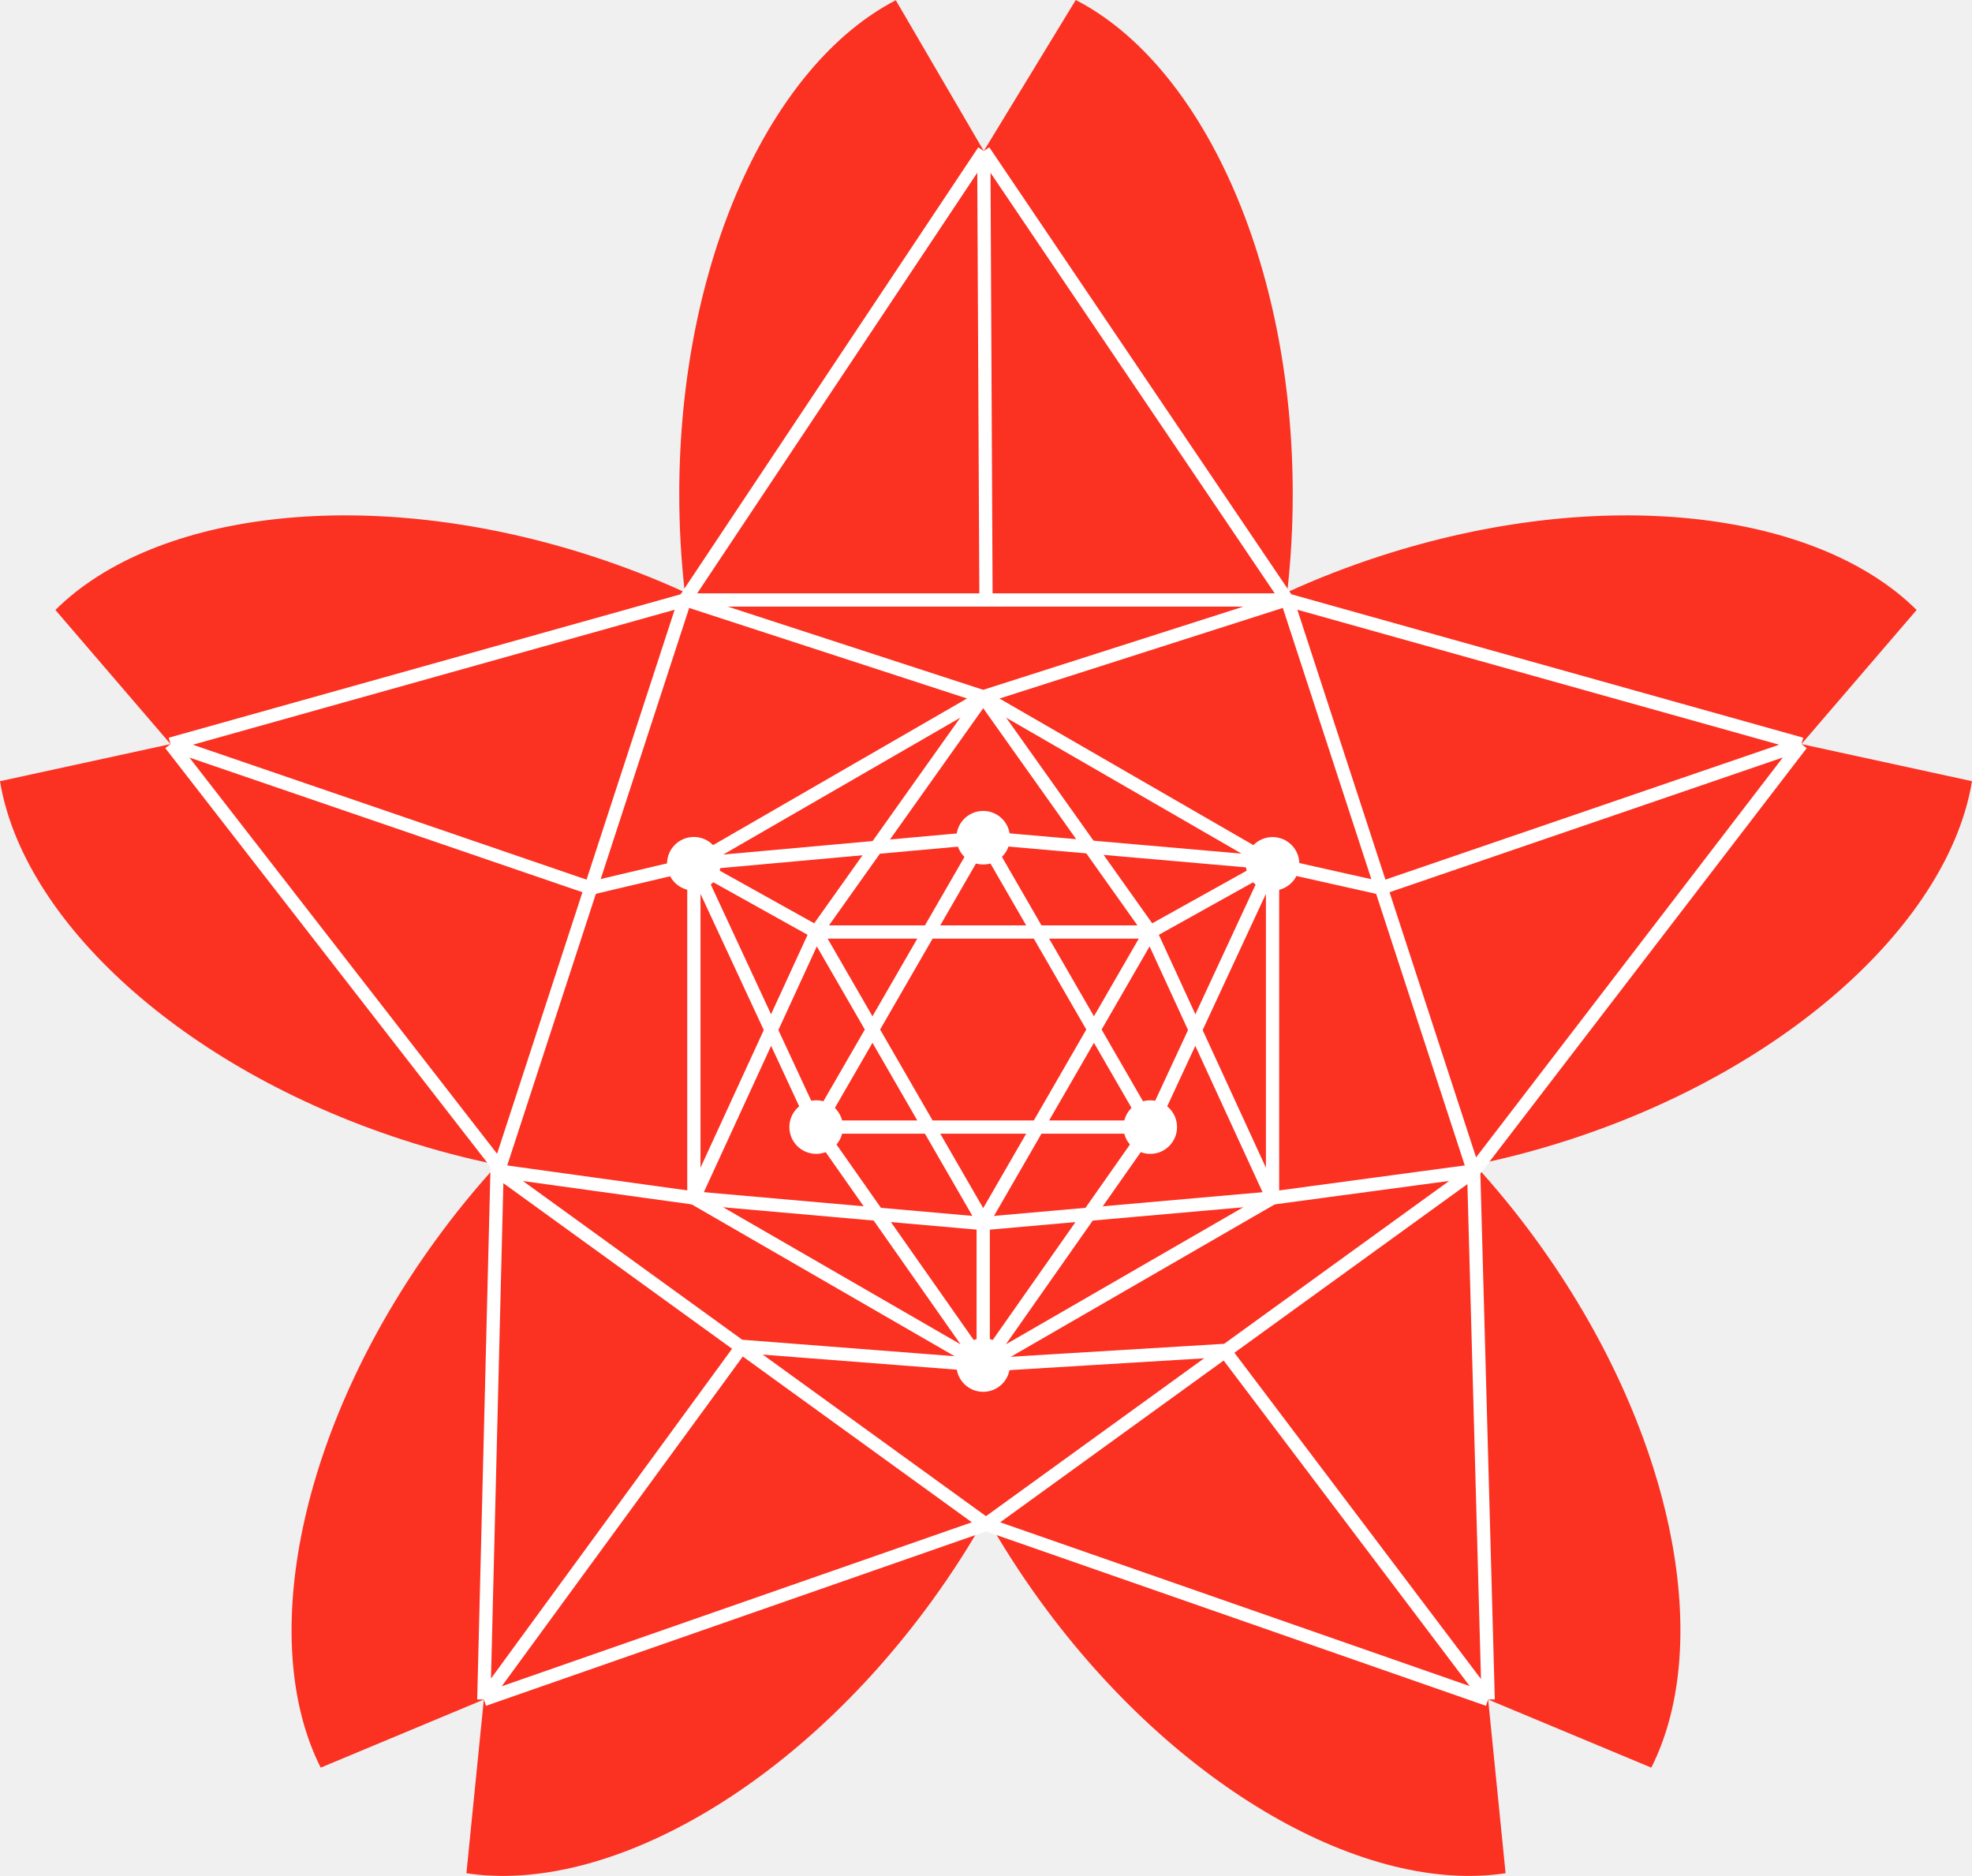
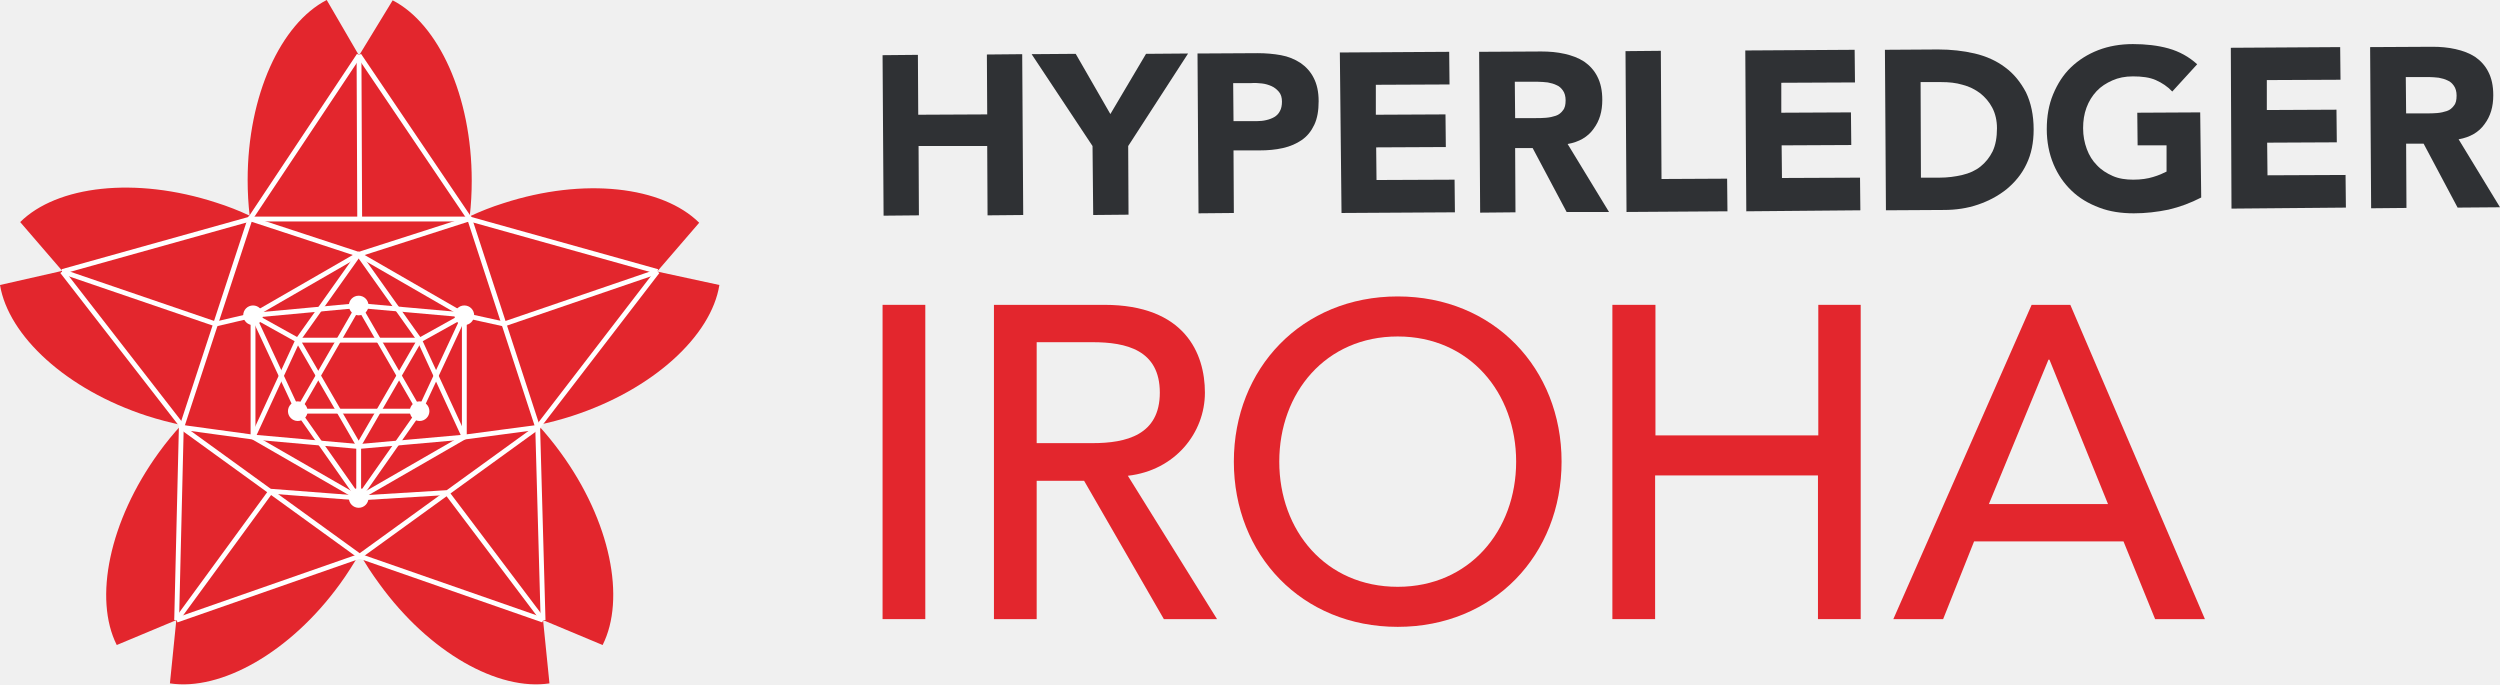
- <svg xmlns="http://www.w3.org/2000/svg" viewBox="191.084 300.005 227.641 216.523">
-   <defs>
-     <clipPath id="clippath18" transform="" style="clip-path: url(#clippath17);">
-       <path d="M 0 0 L 612 0 L 612 792 L 0 792 Z" style="fill: none; clip-rule: nonzero;" />
-     </clipPath>
-     <clipPath id="clippath17" transform="" style="clip-path: url(#clippath16);">
-       <path d="M 413.942 792 L 413.942 1.017 L 197.483 1.017 L 197.483 792 Z" style="fill: none; clip-rule: nonzero;" />
-     </clipPath>
-     <clipPath id="clippath16" transform="">
-       <path d="M 197.419 792 L 197.419 0 L 414.581 0 L 414.581 792 Z" style="fill: none; clip-rule: nonzero;" />
-     </clipPath>
-     <clipPath id="clippath20" transform="" style="clip-path: url(#clippath19);">
-       <path d="M 0 0 L 612 0 L 612 792 L 0 792 Z" style="fill: none; clip-rule: nonzero;" />
-     </clipPath>
-     <clipPath id="clippath19" transform="">
-       <path d="M 197.419 792 L 197.419 0 L 414.581 0 L 414.581 792 Z" style="fill: none; clip-rule: nonzero;" />
-     </clipPath>
-   </defs>
+ <svg xmlns="http://www.w3.org/2000/svg" version="1.1" id="Layer_1" x="0px" y="0px" viewBox="0 0 743 203.4" style="enable-background:new 0 0 743 203.4;" xml:space="preserve">
+   <style type="text/css">
+ 	.st0{fill:#E3262D;}
+ 	.st1{fill:none;stroke:#FFFFFF;stroke-width:1.438;stroke-miterlimit:10;}
+ 	.st2{fill:none;stroke:#FFFFFF;stroke-width:1.445;stroke-miterlimit:10;}
+ 	.st3{fill:#FFFFFF;stroke:#FFFFFF;stroke-width:1.438;stroke-miterlimit:10;}
+ 	.st4{fill:#2F3134;}
+ </style>
  <g>
-     <g transform="matrix(0, -1, -1, 0, 983.0837, 713.947)">
-       <g style="clip-path: url(#clippath18);">
-         <g transform="">
-           <path d="M 323.775 564.359 L 328.058 584.046 L 343.539 570.752 C 355.024 582.329 358.038 607.186 349.738 632.731 C 348.529 636.452 347.134 640.02 345.583 643.409 C 349.251 642.99 353.038 642.771 356.911 642.771 C 383.771 642.771 406.482 653.319 413.942 667.819 L 396.515 678.434 L 413.915 688.591 C 406.428 703.065 383.74 713.588 356.911 713.588 C 353.038 713.588 349.251 713.367 345.583 712.949 C 347.134 716.338 348.529 719.906 349.738 723.627 C 358.038 749.172 355.024 774.031 343.539 785.606 L 328.058 772.313 L 323.775 792 C 307.697 789.351 290.677 771.025 282.388 745.51 C 281.198 741.848 280.241 738.2 279.507 734.605 C 276.803 737.078 273.89 739.463 270.779 741.723 C 249.049 757.511 224.477 762.327 209.918 754.979 L 217.777 736.148 L 197.73 738.159 C 195.281 722.048 207.451 700.2 229.155 684.431 C 232.351 682.108 235.611 680.024 238.891 678.18 C 235.611 676.335 232.351 674.251 229.155 671.928 C 207.451 656.159 195.281 634.31 197.73 618.2 L 217.777 620.211 L 209.918 601.379 C 224.477 594.033 249.049 598.849 270.779 614.636 C 273.89 616.896 276.803 619.28 279.507 621.755 C 280.241 618.158 281.198 614.51 282.388 610.848 C 290.677 585.333 307.697 567.007 323.775 564.359" style="fill: rgb(251, 49, 34); fill-opacity: 1;" />
+     <g>
+       <path class="st0" d="M213.8,84.7l-18.5-4l12.5-14.5c-10.9-10.8-34.2-13.6-58.2-5.8c-3.5,1.1-6.8,2.4-10,3.9    c0.4-3.4,0.6-7,0.6-10.6c0-25.2-9.9-46.6-23.5-53.6l-10,16.4L97.1,0c-13.6,7-23.5,28.3-23.5,53.5c0,3.6,0.2,7.2,0.6,10.6    c-3.2-1.5-6.5-2.8-10-3.9c-24-7.8-47.3-5-58.2,5.8l12.5,14.5L0,84.7c2.5,15.1,19.7,31.1,43.7,38.9c3.4,1.1,6.9,2,10.2,2.7    c-2.3,2.5-4.6,5.3-6.7,8.2c-14.8,20.4-19.4,43.5-12.5,57.2l17.7-7.4l-1.9,18.8c15.1,2.3,35.7-9.1,50.5-29.5c2.2-3,4.1-6.1,5.9-9.1    c1.7,3.1,3.7,6.1,5.9,9.1c14.8,20.4,35.3,31.8,50.5,29.5l-1.9-18.8l17.7,7.4c6.9-13.7,2.4-36.8-12.5-57.2    c-2.1-2.9-4.4-5.7-6.7-8.2c3.4-0.7,6.8-1.6,10.2-2.7C194.1,115.8,211.4,99.8,213.8,84.7z" />
+       <polygon class="st1" points="159.8,127 106.9,165.3 54,127 74.3,65.1 139.6,65.1   " />
+       <g>
+         <g>
+           <line class="st2" x1="106.6" y1="132.7" x2="138" y2="129.9" />
+           <line class="st2" x1="75.2" y1="129.9" x2="106.6" y2="132.7" />
+           <g>
+             <polygon class="st1" points="138,129.9 106.6,148 75.2,129.9 75.2,93.7 106.6,75.6 138,93.7      " />
+             <line class="st1" x1="138" y1="93.6" x2="106.6" y2="90.8" />
+             <line class="st1" x1="75.2" y1="93.7" x2="106.6" y2="90.8" />
+             <line class="st1" x1="138" y1="93.7" x2="124.7" y2="122.2" />
+             <line class="st1" x1="106.6" y1="148" x2="124.7" y2="122.2" />
+             <line class="st1" x1="75.2" y1="93.7" x2="88.5" y2="122.2" />
+             <line class="st1" x1="106.6" y1="148" x2="88.5" y2="122.2" />
+             <polygon class="st1" points="124.7,122.2 106.6,90.8 88.5,122.2      " />
+             <polygon class="st1" points="88.5,101.1 106.6,132.4 124.7,101.1      " />
+             <line class="st1" x1="75.2" y1="93.7" x2="88.5" y2="101.1" />
+             <line class="st1" x1="124.7" y1="101.1" x2="138" y2="93.7" />
+             <line class="st1" x1="106.6" y1="132.4" x2="106.6" y2="148" />
+             <circle class="st3" cx="106.6" cy="148" r="2.2" />
+             <circle class="st3" cx="75.2" cy="93.7" r="2.2" />
+             <circle class="st3" cx="88.5" cy="122.2" r="2.2" />
+             <circle class="st3" cx="124.7" cy="122.2" r="2.2" />
+             <circle class="st3" cx="106.6" cy="90.8" r="2.2" />
+             <circle class="st3" cx="138" cy="93.7" r="2.2" />
+             <line class="st1" x1="138" y1="129.9" x2="124.7" y2="101.1" />
+             <line class="st1" x1="106.6" y1="75.6" x2="124.7" y2="101.1" />
+             <line class="st1" x1="75.2" y1="129.9" x2="88.5" y2="101.1" />
+             <line class="st1" x1="106.6" y1="75.6" x2="88.5" y2="101.1" />
+           </g>
        </g>
+         <line class="st1" x1="106.6" y1="148" x2="80.5" y2="146" />
+         <line class="st1" x1="132.8" y1="146.4" x2="106.6" y2="148" />
+         <line class="st1" x1="64.1" y1="96.3" x2="75.2" y2="93.7" />
+         <line class="st1" x1="149.8" y1="96.3" x2="138" y2="93.7" />
+         <line class="st1" x1="75.2" y1="129.9" x2="54" y2="127" />
+         <line class="st1" x1="138" y1="129.9" x2="159.8" y2="127" />
+         <line class="st1" x1="74.3" y1="65" x2="106.6" y2="75.6" />
+         <line class="st1" x1="139.6" y1="65" x2="106.6" y2="75.6" />
      </g>
-       <g style="clip-path: url(#clippath20);">
-         <g transform="matrix(0 -1.064516 1.064516 0 197.4194 792)">
-           <path d="M 159.807 76.392 L 106.922 38.118 L 54.038 76.392 L 74.26 138.344 L 139.585 138.344 L 159.807 76.392 Z" style="fill: none; stroke: rgb(255, 255, 255); stroke-opacity: 1; stroke-miterlimit: 0; stroke-width: 1.438px; stroke-dashoffset: 0px;" />
-         </g>
-       </g>
-       <g style="clip-path: url(#clippath20);">
-         <g transform="matrix(0 -1.064516 1.064516 0 197.4194 792)">
-           <path d="M 106.62 70.735 L 137.996 73.505 M 75.244 73.505 L 106.62 70.735" style="fill: none; stroke: rgb(255, 255, 255); stroke-opacity: 1; stroke-miterlimit: 0; stroke-width: 1.445px; stroke-dashoffset: 0px;" />
-         </g>
-       </g>
-       <g style="clip-path: url(#clippath20);">
-         <g transform="matrix(0 -1.064516 1.064516 0 197.4194 792)">
-           <path d="M 137.996 73.505 L 106.62 55.389 L 75.244 73.505 L 75.244 109.735 L 106.62 127.849 L 137.996 109.735 L 137.996 73.505 Z M 137.995 109.826 L 106.62 112.57 M 75.244 109.735 L 106.62 112.57 M 137.996 109.735 L 124.735 81.193 M 106.62 55.389 L 124.735 81.193 M 75.244 109.735 L 88.505 81.193 M 106.62 55.389 L 88.505 81.193 M 124.735 81.194 L 106.62 112.57 L 88.505 81.194 L 124.735 81.194 Z M 88.505 102.346 L 106.62 70.971 L 124.735 102.346 L 88.505 102.346 Z M 75.244 109.735 L 88.505 102.346 M 124.735 102.346 L 137.996 109.735 M 106.62 70.971 L 106.62 55.389" style="fill: none; stroke: rgb(255, 255, 255); stroke-opacity: 1; stroke-miterlimit: 0; stroke-width: 1.438px; stroke-dashoffset: 0px;" />
-         </g>
-       </g>
-       <g style="clip-path: url(#clippath20);">
-         <g transform="">
-           <path d="M 256.386 680.833 C 255.101 680.833 254.059 679.79 254.059 678.505 C 254.059 677.218 255.101 676.178 256.386 676.178 C 257.672 676.178 258.714 677.218 258.714 678.505 C 258.714 679.79 257.672 680.833 256.386 680.833" style="fill: rgb(255, 255, 255); fill-opacity: 1;" />
-         </g>
-         <g transform="matrix(0 -1.064516 1.064516 0 197.4194 792)">
-           <path d="M 104.43 55.393 C 104.43 54.186 105.409 53.207 106.617 53.207 C 107.825 53.207 108.803 54.186 108.803 55.393 C 108.803 56.601 107.825 57.58 106.617 57.58 C 105.409 57.58 104.43 56.601 104.43 55.393 Z" style="fill: none; stroke: rgb(255, 255, 255); stroke-opacity: 1; stroke-miterlimit: 0; stroke-width: 1.438px; stroke-dashoffset: 0px;" />
-         </g>
-         <g transform="">
-           <path d="M 314.247 714.235 C 312.961 714.235 311.919 713.193 311.919 711.908 C 311.919 710.622 312.961 709.58 314.247 709.58 C 315.532 709.58 316.574 710.622 316.574 711.908 C 316.574 713.193 315.532 714.235 314.247 714.235" style="fill: rgb(255, 255, 255); fill-opacity: 1;" />
-         </g>
-         <g transform="matrix(0 -1.064516 1.064516 0 197.4194 792)">
-           <path d="M 73.052 109.747 C 73.052 108.539 74.031 107.56 75.238 107.56 C 76.446 107.56 77.425 108.539 77.425 109.747 C 77.425 110.954 76.446 111.933 75.238 111.933 C 74.031 111.933 73.052 110.954 73.052 109.747 Z" style="fill: none; stroke: rgb(255, 255, 255); stroke-opacity: 1; stroke-miterlimit: 0; stroke-width: 1.438px; stroke-dashoffset: 0px;" />
-         </g>
-         <g transform="">
-           <path d="M 283.852 700.113 C 282.566 700.113 281.525 699.071 281.525 697.785 C 281.525 696.5 282.566 695.458 283.852 695.458 C 285.137 695.458 286.18 696.5 286.18 697.785 C 286.18 699.071 285.137 700.113 283.852 700.113" style="fill: rgb(255, 255, 255); fill-opacity: 1;" />
-         </g>
-         <g transform="matrix(0 -1.064516 1.064516 0 197.4194 792)">
-           <path d="M 86.318 81.194 C 86.318 79.986 87.297 79.008 88.505 79.008 C 89.712 79.008 90.691 79.986 90.691 81.194 C 90.691 82.401 89.712 83.381 88.505 83.381 C 87.297 83.381 86.318 82.401 86.318 81.194 Z" style="fill: none; stroke: rgb(255, 255, 255); stroke-opacity: 1; stroke-miterlimit: 0; stroke-width: 1.438px; stroke-dashoffset: 0px;" />
-         </g>
-         <g transform="">
-           <path d="M 283.851 661.546 C 282.566 661.546 281.524 660.504 281.524 659.218 C 281.524 657.933 282.566 656.89 283.851 656.89 C 285.137 656.89 286.179 657.933 286.179 659.218 C 286.179 660.504 285.137 661.546 283.851 661.546" style="fill: rgb(255, 255, 255); fill-opacity: 1;" />
-         </g>
-         <g transform="matrix(0 -1.064516 1.064516 0 197.4194 792)">
-           <path d="M 122.548 81.193 C 122.548 79.986 123.527 79.007 124.735 79.007 C 125.942 79.007 126.921 79.986 126.921 81.193 C 126.921 82.401 125.942 83.38 124.735 83.38 C 123.527 83.38 122.548 82.401 122.548 81.193 Z" style="fill: none; stroke: rgb(255, 255, 255); stroke-opacity: 1; stroke-miterlimit: 0; stroke-width: 1.438px; stroke-dashoffset: 0px;" />
-         </g>
-         <g transform="">
-           <path d="M 317.252 680.833 C 315.966 680.833 314.924 679.79 314.924 678.505 C 314.924 677.218 315.966 676.178 317.252 676.178 C 318.537 676.178 319.579 677.218 319.579 678.505 C 319.579 679.79 318.537 680.833 317.252 680.833" style="fill: rgb(255, 255, 255); fill-opacity: 1;" />
-         </g>
-         <g transform="matrix(0 -1.064516 1.064516 0 197.4194 792)">
-           <path d="M 104.43 112.57 C 104.43 111.362 105.409 110.383 106.617 110.383 C 107.825 110.383 108.803 111.362 108.803 112.57 C 108.803 113.777 107.825 114.756 106.617 114.756 C 105.409 114.756 104.43 113.777 104.43 112.57 Z" style="fill: none; stroke: rgb(255, 255, 255); stroke-opacity: 1; stroke-miterlimit: 0; stroke-width: 1.438px; stroke-dashoffset: 0px;" />
-         </g>
-         <g transform="">
-           <path d="M 314.234 647.429 C 312.948 647.429 311.906 646.387 311.906 645.101 C 311.906 643.816 312.948 642.774 314.234 642.774 C 315.519 642.774 316.561 643.816 316.561 645.101 C 316.561 646.387 315.519 647.429 314.234 647.429" style="fill: rgb(255, 255, 255); fill-opacity: 1;" />
-         </g>
-         <g transform="matrix(0 -1.064516 1.064516 0 197.4194 792)">
-           <path d="M 135.809 109.735 C 135.809 108.527 136.788 107.548 137.996 107.548 C 139.203 107.548 140.182 108.527 140.182 109.735 C 140.182 110.942 139.203 111.921 137.996 111.921 C 136.788 111.921 135.809 110.942 135.809 109.735 Z M 137.996 73.505 L 124.735 102.346 M 106.62 127.849 L 124.735 102.346 M 75.244 73.505 L 88.505 102.346 M 106.62 127.849 L 88.505 102.346 M 106.62 55.389 L 80.465 57.418 M 132.769 56.977 L 106.62 55.389 M 64.086 107.101 L 75.244 109.735 M 149.758 107.101 L 137.996 109.735 M 75.244 73.505 L 54.038 76.441 M 137.996 73.505 L 159.807 76.441 M 74.26 138.392 L 106.62 127.849 M 139.585 138.392 L 106.62 127.849 M 106.922 138.344 L 106.683 187.029 M 64.086 107.101 L 18.494 122.721 M 52.467 19.124 L 80.465 57.418 M 161.378 19.124 L 132.769 56.977 M 195.351 122.721 L 149.758 107.101 M 159.807 76.392 L 195.351 122.721 M 139.585 138.344 L 195.351 122.721 M 74.26 138.344 L 106.683 187.029 M 139.585 138.344 L 106.683 187.029 M 53.917 77.113 L 18.494 122.721 M 74.26 138.344 L 18.494 122.721 M 53.917 77.113 L 52.467 19.124 M 106.922 38.118 L 52.467 19.124 M 159.807 76.392 L 161.378 19.124 M 106.922 38.118 L 161.378 19.124" style="fill: none; stroke: rgb(255, 255, 255); stroke-opacity: 1; stroke-miterlimit: 0; stroke-width: 1.438px; stroke-dashoffset: 0px;" />
-         </g>
-       </g>
+       <line class="st1" x1="106.9" y1="65.1" x2="106.7" y2="16.4" />
+       <line class="st1" x1="64.1" y1="96.3" x2="18.5" y2="80.7" />
+       <line class="st1" x1="52.5" y1="184.3" x2="80.5" y2="146" />
+       <line class="st1" x1="161.4" y1="184.3" x2="132.8" y2="146.4" />
+       <line class="st1" x1="195.4" y1="80.7" x2="149.8" y2="96.3" />
+       <line class="st1" x1="159.8" y1="127" x2="195.4" y2="80.7" />
+       <line class="st1" x1="139.6" y1="65.1" x2="195.4" y2="80.7" />
+       <line class="st1" x1="74.3" y1="65.1" x2="106.7" y2="16.4" />
+       <line class="st1" x1="139.6" y1="65.1" x2="106.7" y2="16.4" />
+       <line class="st1" x1="53.9" y1="126.3" x2="18.5" y2="80.7" />
+       <line class="st1" x1="74.3" y1="65.1" x2="18.5" y2="80.7" />
+       <line class="st1" x1="53.9" y1="126.3" x2="52.5" y2="184.3" />
+       <line class="st1" x1="106.9" y1="165.3" x2="52.5" y2="184.3" />
+       <line class="st1" x1="159.8" y1="127" x2="161.4" y2="184.3" />
+       <line class="st1" x1="106.9" y1="165.3" x2="161.4" y2="184.3" />
+     </g>
+     <g>
+       <path class="st4" d="M262.3,16.4l10.5-0.1l0.1,17.8l20.5-0.1l-0.1-17.8l10.5-0.1l0.3,47.8L293.5,64l-0.1-20.6L273,43.4l0.1,20.6    l-10.5,0.1L262.3,16.4z" />
+       <path class="st4" d="M324.7,43.4l-18.1-27.3l13.1-0.1L330,33.9l10.6-17.9l12.5-0.1l-17.8,27.5l0.1,20.4l-10.5,0.1L324.7,43.4z" />
+       <path class="st4" d="M355.9,15.9l17.8-0.1c2.5,0,4.8,0.2,7,0.6c2.2,0.4,4.1,1.2,5.8,2.3c1.6,1.1,3,2.6,3.9,4.4    c1,1.9,1.5,4.2,1.5,7c0,2.8-0.4,5.1-1.3,7c-0.9,1.9-2.1,3.4-3.7,4.5c-1.6,1.1-3.4,1.9-5.6,2.4c-2.2,0.5-4.5,0.7-7,0.7l-7.7,0    l0.1,18.6l-10.5,0.1L355.9,15.9z M366.6,36l7,0c0.9,0,1.9-0.1,2.7-0.3c0.9-0.2,1.7-0.5,2.4-0.9c0.7-0.4,1.3-1,1.7-1.8    c0.4-0.7,0.6-1.7,0.6-2.8c0-1.2-0.3-2.2-0.9-2.9c-0.6-0.7-1.3-1.3-2.2-1.7c-0.9-0.4-1.9-0.7-2.9-0.8c-1.1-0.1-2.1-0.2-3.1-0.1    l-5.4,0L366.6,36z" />
+       <path class="st4" d="M398.2,15.6l32.5-0.2l0.1,9.7l-21.9,0.1l0,8.9l20.7-0.1l0.1,9.7l-20.7,0.1l0.1,9.7l23.2-0.1l0.1,9.7    l-33.7,0.2L398.2,15.6z" />
+       <path class="st4" d="M439.6,15.4l18.5-0.1c2.4,0,4.7,0.2,6.9,0.7c2.2,0.5,4.1,1.2,5.8,2.3c1.6,1.1,3,2.6,3.9,4.4    c1,1.9,1.5,4.2,1.5,7c0,3.4-0.8,6.2-2.6,8.6c-1.7,2.4-4.3,3.9-7.7,4.5L478.2,63L465.6,63l-10.1-19l-5.2,0l0.1,19.1l-10.5,0.1    L439.6,15.4z M450.3,35.1l6.2,0c0.9,0,1.9,0,3-0.1c1.1-0.1,2-0.3,2.9-0.6c0.9-0.3,1.6-0.9,2.1-1.6c0.6-0.7,0.8-1.7,0.8-3    c0-1.2-0.3-2.2-0.8-2.9s-1.1-1.3-1.9-1.6c-0.8-0.4-1.6-0.6-2.6-0.8c-1-0.1-2-0.2-2.9-0.2l-6.9,0L450.3,35.1z" />
+       <path class="st4" d="M483.1,15.2l10.5-0.1l0.2,38.1l19.5-0.1l0.1,9.7l-30,0.2L483.1,15.2z" />
+       <path class="st4" d="M518.7,15l32.5-0.2l0.1,9.7l-21.9,0.1l0,8.9l20.7-0.1l0.1,9.7l-20.7,0.1l0.1,9.7l23.2-0.1l0.1,9.7L519,62.8    L518.7,15z" />
+       <path class="st4" d="M560.2,14.8l15.8-0.1c3.8,0,7.5,0.4,10.9,1.2c3.4,0.8,6.5,2.2,9,4.1c2.6,1.9,4.6,4.4,6.2,7.4    c1.5,3.1,2.3,6.8,2.3,11.1c0,3.9-0.7,7.3-2.1,10.2c-1.4,3-3.4,5.4-5.9,7.5c-2.5,2-5.3,3.5-8.5,4.6c-3.2,1.1-6.6,1.6-10.2,1.6    l-17.2,0.1L560.2,14.8z M570.9,52.8l5.5,0c2.4,0,4.7-0.3,6.8-0.8c2.1-0.5,3.9-1.3,5.4-2.5c1.5-1.2,2.7-2.7,3.6-4.5    c0.9-1.9,1.3-4.2,1.3-6.9c0-2.3-0.5-4.4-1.4-6.1c-0.9-1.7-2.1-3.1-3.6-4.3c-1.5-1.1-3.2-2-5.2-2.5c-2-0.6-4.1-0.8-6.3-0.8l-6.2,0    L570.9,52.8z" />
+       <path class="st4" d="M654.2,58.7c-3.1,1.6-6.3,2.8-9.7,3.6c-3.4,0.7-6.8,1.1-10.3,1.1c-3.7,0-7.2-0.5-10.3-1.7    c-3.2-1.2-5.9-2.8-8.2-5c-2.3-2.2-4.1-4.8-5.4-7.9c-1.3-3.1-2-6.6-2-10.4c0-3.8,0.6-7.3,1.9-10.4c1.3-3.1,3-5.8,5.3-8    c2.3-2.2,5-3.9,8.1-5.1c3.1-1.2,6.6-1.8,10.3-1.8c3.8,0,7.4,0.4,10.6,1.3c3.2,0.9,6.1,2.5,8.5,4.7l-7.4,8.1    c-1.4-1.5-3.1-2.6-4.9-3.4c-1.8-0.8-4.1-1.1-6.8-1.1c-2.3,0-4.3,0.4-6.1,1.2c-1.8,0.8-3.4,1.8-4.7,3.2c-1.3,1.4-2.3,3-3,4.9    c-0.7,1.9-1,3.9-1,6.1c0,2.3,0.4,4.3,1.1,6.2c0.7,1.9,1.7,3.5,3,4.8c1.3,1.4,2.9,2.4,4.7,3.2c1.8,0.8,3.9,1.1,6.1,1.1    c2.3,0,4.3-0.3,5.9-0.8c1.7-0.5,3-1.1,4-1.6l0-7.8l-8.6,0l-0.1-9.7l18.7-0.1L654.2,58.7z" />
+       <path class="st4" d="M663,14.2l32.5-0.2l0.1,9.7l-21.9,0.1l0,8.9l20.7-0.1l0.1,9.7l-20.7,0.1l0.1,9.7l23.2-0.1l0.1,9.7L663.2,62    L663,14.2z" />
+       <path class="st4" d="M704.4,14l18.5-0.1c2.4,0,4.7,0.2,6.9,0.7c2.2,0.5,4.1,1.2,5.8,2.3c1.6,1.1,3,2.6,3.9,4.4    c1,1.9,1.5,4.2,1.5,7c0,3.4-0.8,6.2-2.6,8.6c-1.7,2.4-4.3,3.9-7.7,4.5L743,61.6l-12.6,0.1l-10.1-19l-5.2,0l0.1,19.1l-10.5,0.1    L704.4,14z M715.1,33.7l6.2,0c0.9,0,1.9,0,3-0.1c1.1-0.1,2-0.3,2.9-0.6c0.9-0.3,1.6-0.9,2.1-1.6c0.6-0.7,0.8-1.7,0.8-3    c0-1.2-0.3-2.2-0.8-2.9c-0.5-0.7-1.1-1.3-1.9-1.6c-0.8-0.4-1.6-0.6-2.6-0.8c-1-0.1-2-0.2-2.9-0.2l-6.9,0L715.1,33.7z" />
+     </g>
+     <g>
+       <path class="st0" d="M262.3,90.6h12.7v93.4h-12.7V90.6z" />
+       <path class="st0" d="M295.4,90.6h32.8c23.9,0,29.9,14.4,29.9,26.1c0,11.9-8.8,23.1-22.9,24.7l26.5,42.6h-15.8l-23.7-41.1h-14.1    v41.1h-12.7V90.6z M308.1,131.7h16.6c10,0,20-2.4,20-15c0-12.7-10-15-20-15h-16.6V131.7z" />
+       <path class="st0" d="M366.7,137.2c0-27.7,20.2-49.1,48.7-49.1c28.5,0,48.7,21.4,48.7,49.1s-20.2,49.1-48.7,49.1    C386.9,186.3,366.7,164.9,366.7,137.2z M450.6,137.2c0-20.4-13.8-37.2-35.2-37.2c-21.4,0-35.2,16.7-35.2,37.2s13.8,37.2,35.2,37.2    C436.7,174.4,450.6,157.7,450.6,137.2z" />
+       <path class="st0" d="M479.3,90.6h12.7v38.8h48.4V90.6H553v93.4h-12.7v-42.7h-48.4v42.7h-12.7V90.6z" />
+       <path class="st0" d="M603.8,90.6h11.5l40,93.4h-14.8l-9.4-23.1h-44.4l-9.2,23.1h-14.8L603.8,90.6z M626.5,149.8l-17.4-42.9h-0.3    l-17.7,42.9H626.5z" />
    </g>
  </g>
</svg>
